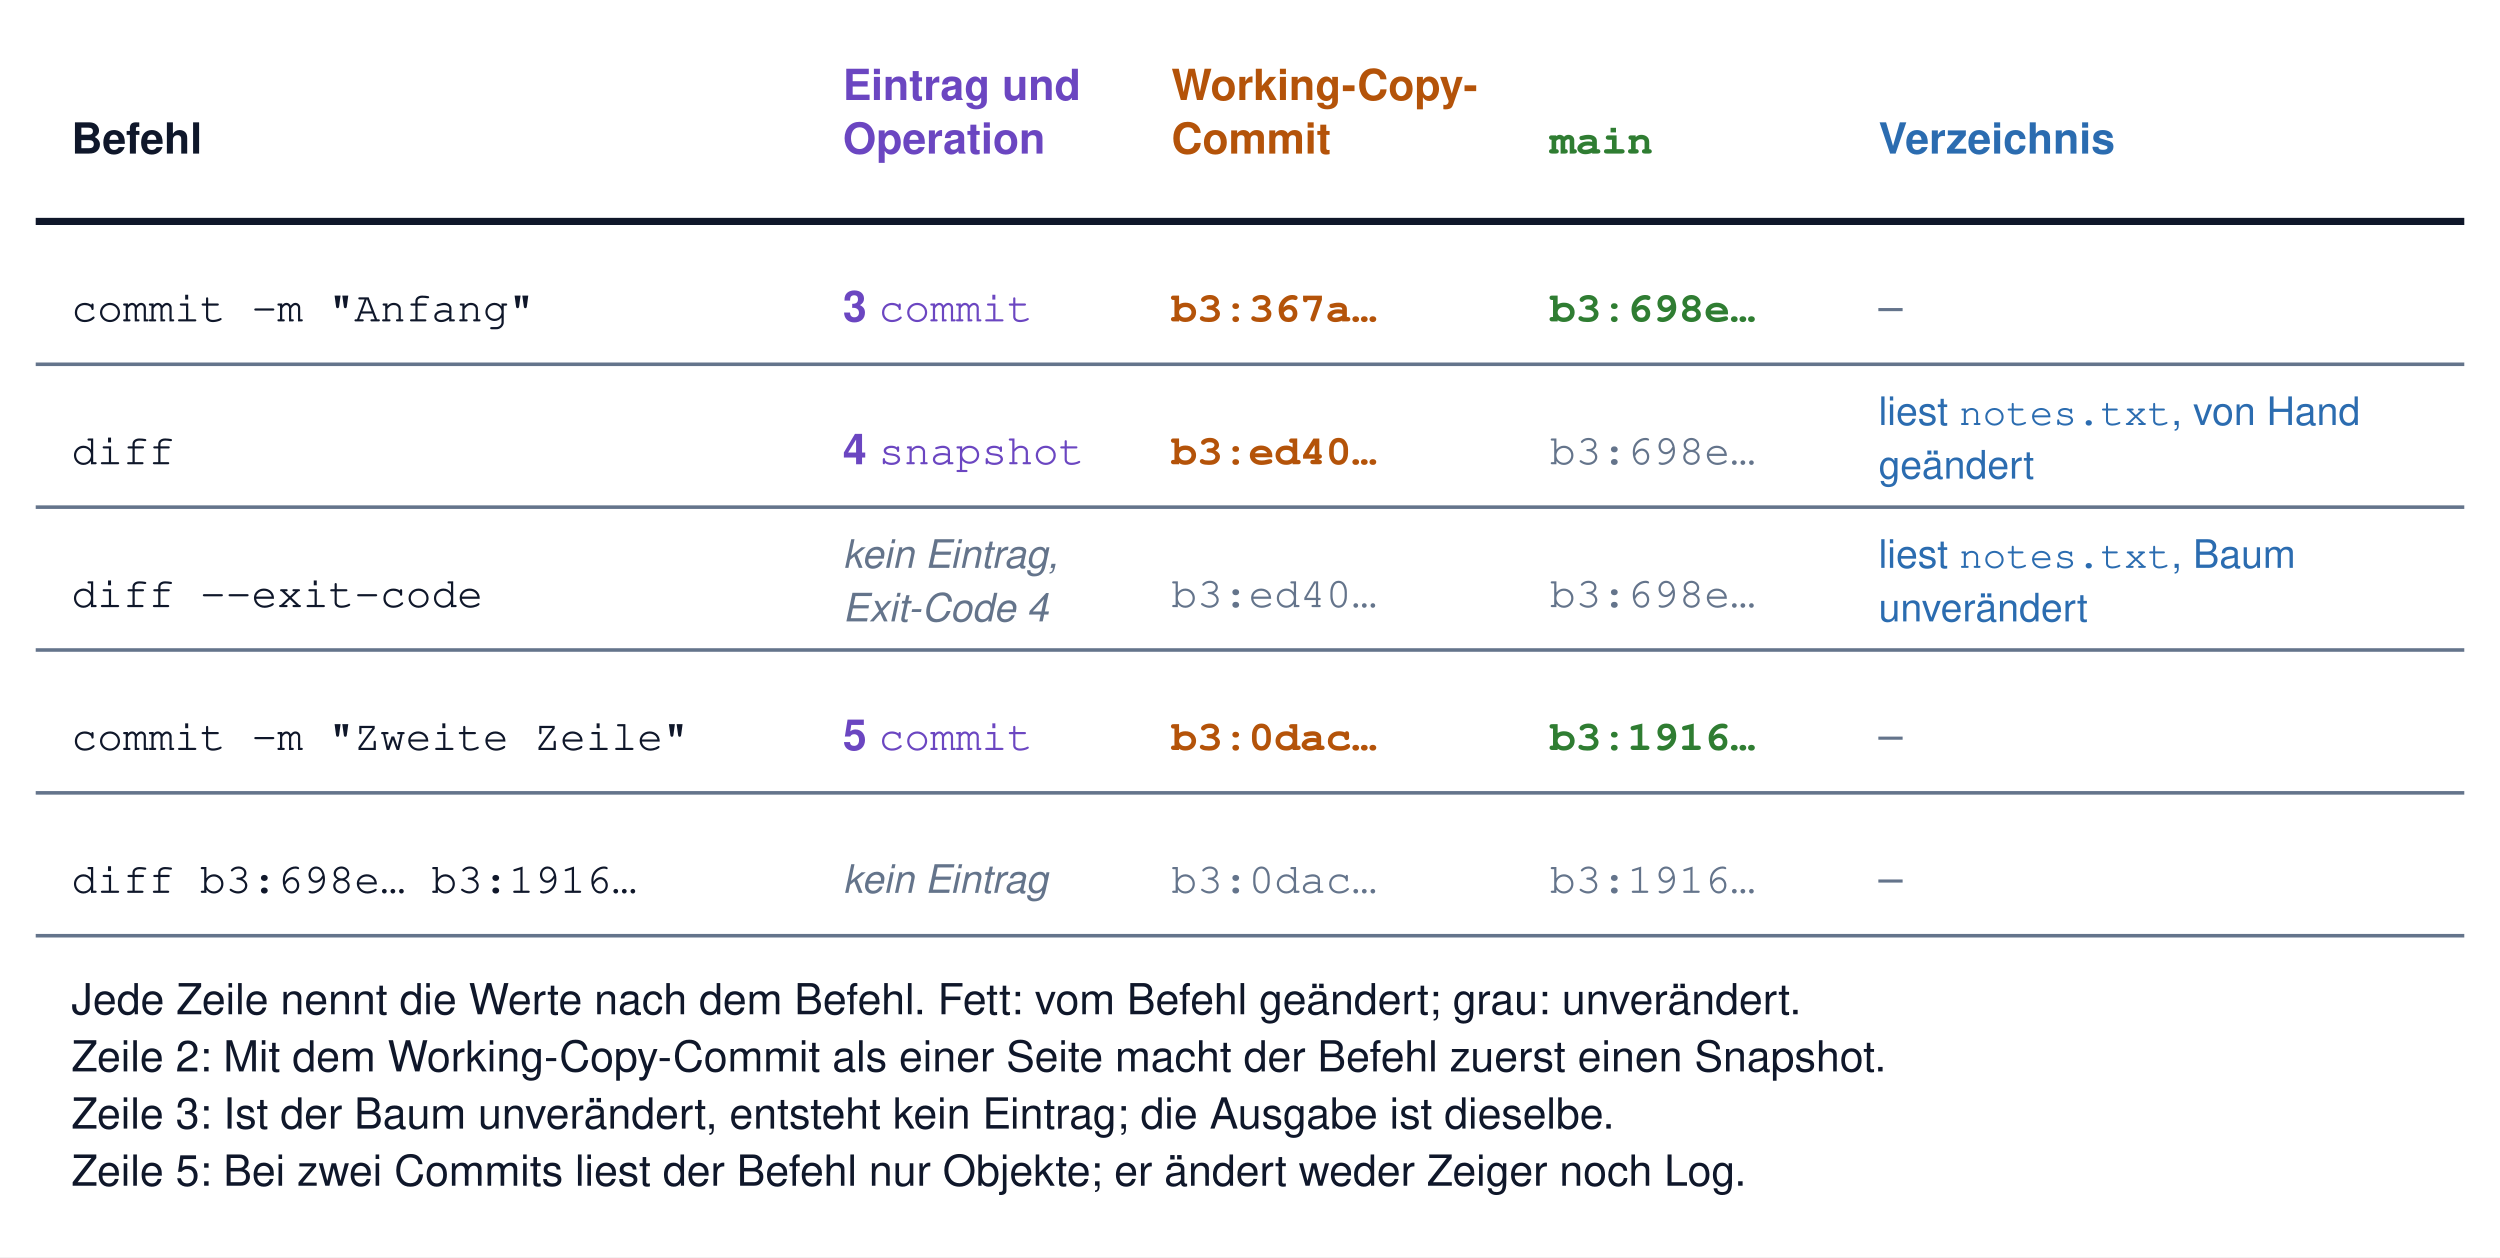
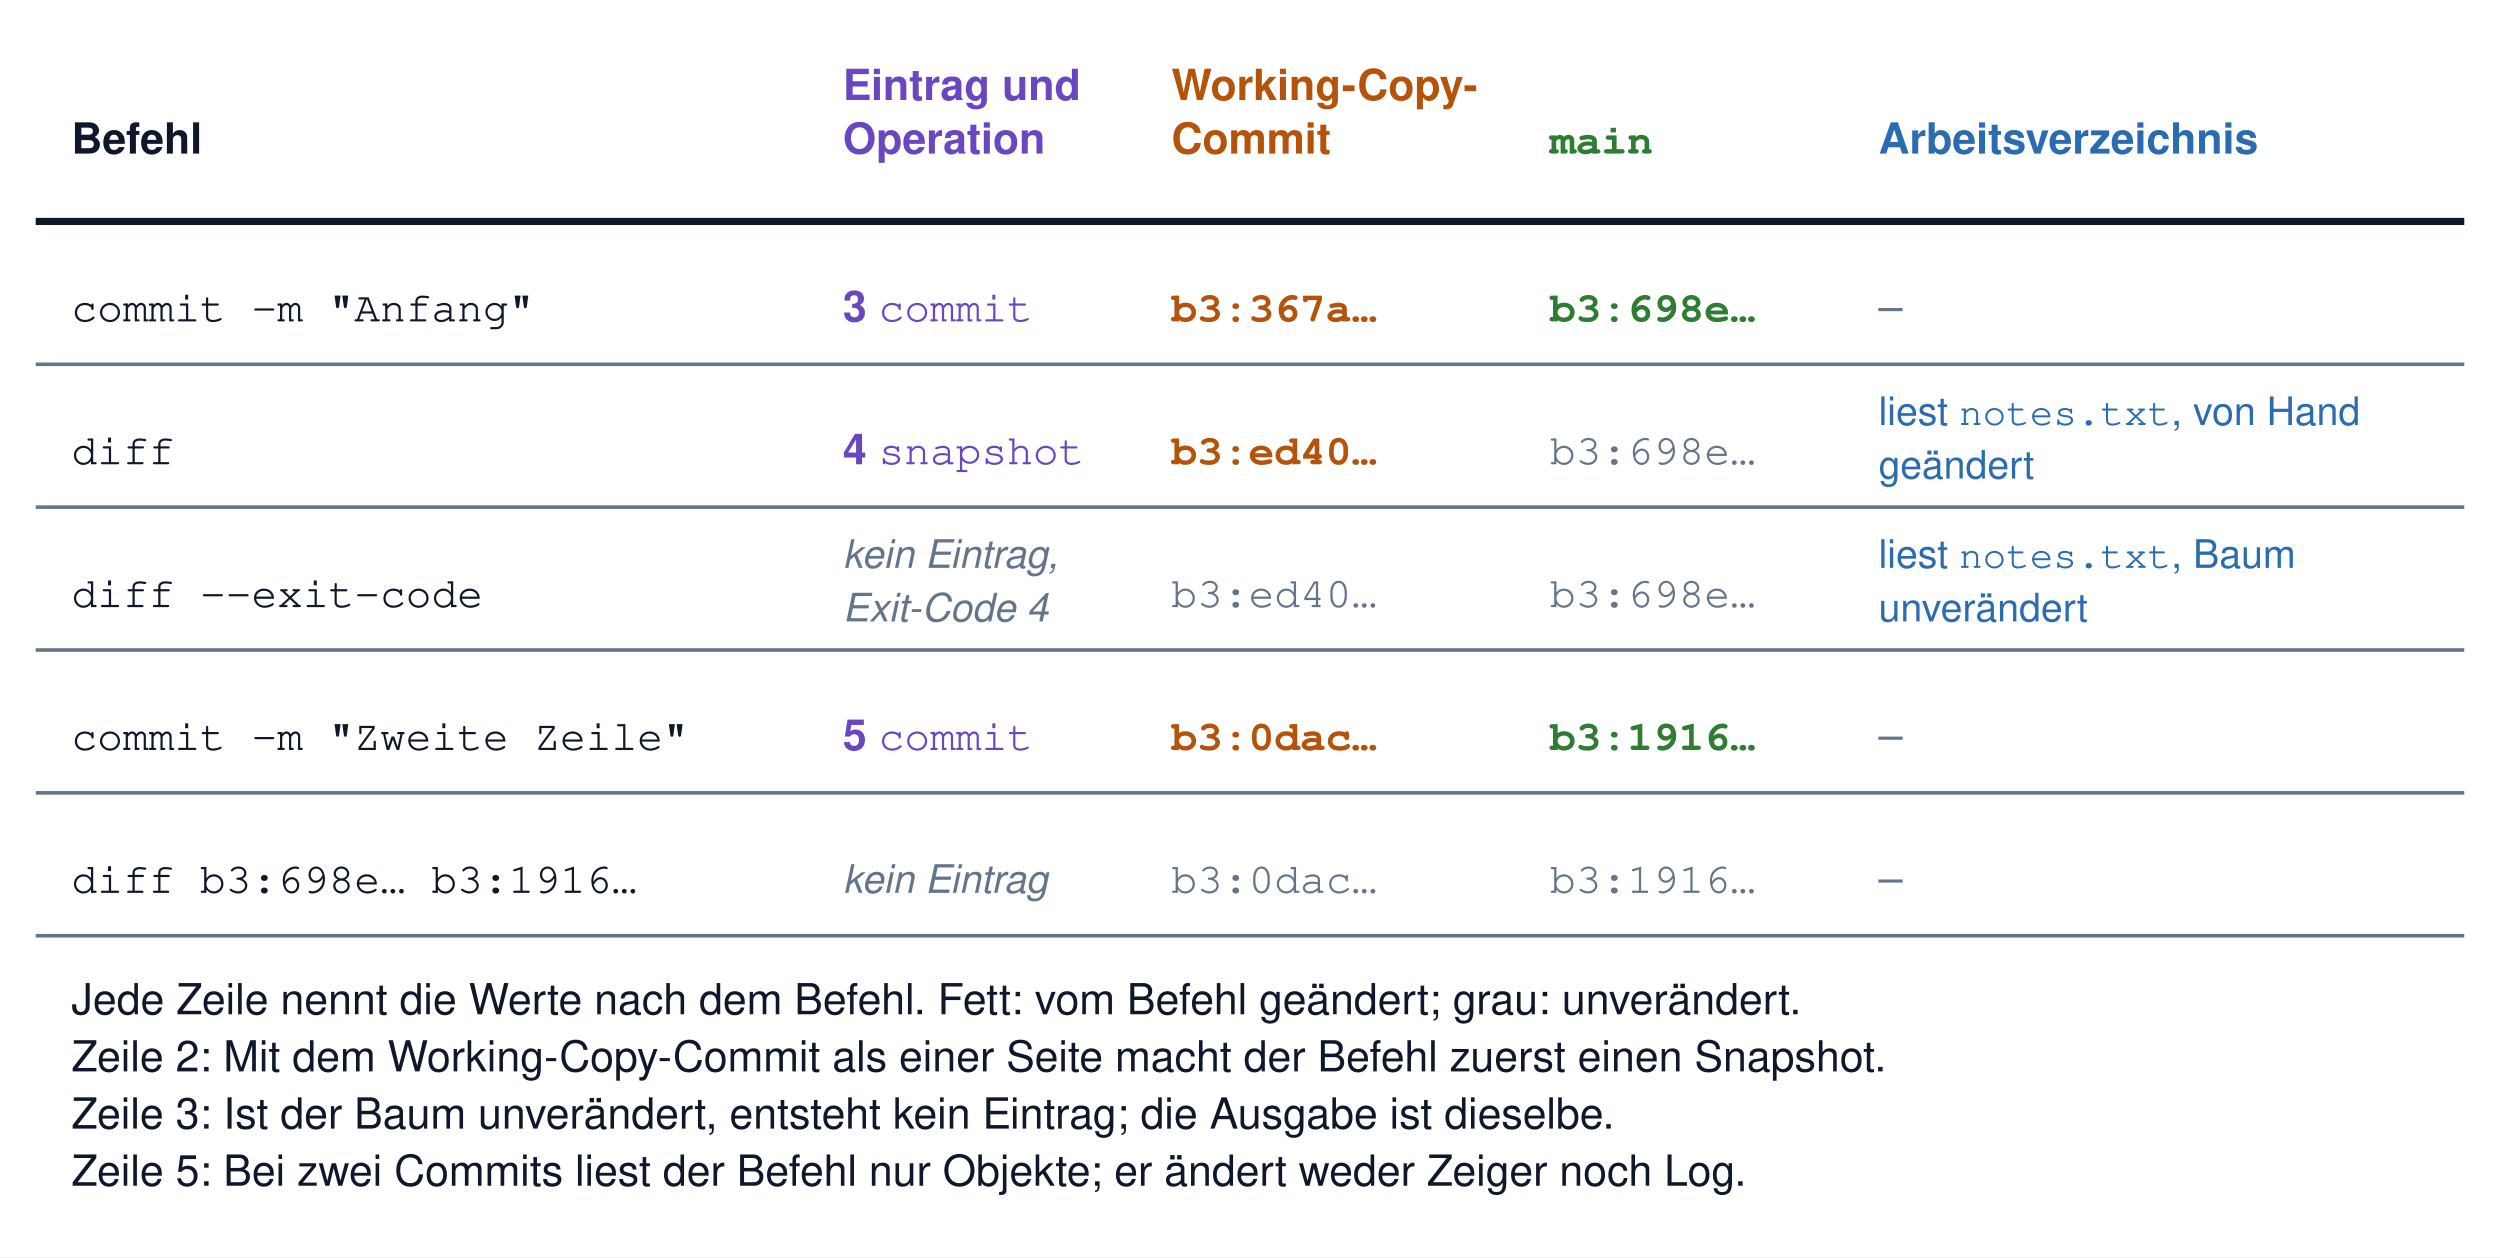
<svg xmlns="http://www.w3.org/2000/svg" viewBox="0 0 700 352" font-family="Helvetica, Arial, sans-serif">
  <rect x="0" y="0" width="700" height="352" fill="#FFFFFF" />
  <g font-size="12" font-weight="bold">
    <text x="20" y="43" fill="#0F172A">Befehl</text>
    <text x="236" y="28" fill="#6B46C1">Eintrag und</text>
    <text x="236" y="43" fill="#6B46C1">Operation</text>
    <text x="328" y="28" fill="#B45309">Working-Copy-</text>
    <text x="328" y="43" fill="#B45309">Commit</text>
    <text x="434" y="43" font-family="Courier, monospace" fill="#2F7D32">main</text>
-     <text x="526" y="43" fill="#2B6CB0">Verzeichnis</text>
+     <text x="526" y="43" fill="#2B6CB0">Arbeitsverzeichnis</text>
  </g>
  <line x1="10" y1="62" x2="690" y2="62" stroke="#0F172A" stroke-width="2" />
  <g stroke="#64748B" stroke-width="1">
    <line x1="10" y1="102" x2="690" y2="102" />
    <line x1="10" y1="142" x2="690" y2="142" />
    <line x1="10" y1="182" x2="690" y2="182" />
    <line x1="10" y1="222" x2="690" y2="222" />
    <line x1="10" y1="262" x2="690" y2="262" />
  </g>
  <text x="20" y="90" font-family="Courier, monospace" font-size="12" fill="#0F172A">commit -m "Anfang"</text>
  <text x="236" y="90" font-size="12" fill="#6B46C1">
    <tspan font-weight="bold">3</tspan>
    <tspan font-family="Courier, monospace">commit</tspan>
  </text>
  <text x="328" y="90" font-family="Courier, monospace" font-size="12" font-weight="bold" fill="#B45309">b3:367a…</text>
  <text x="434" y="90" font-family="Courier, monospace" font-size="12" font-weight="bold" fill="#2F7D32">b3:698e…</text>
  <text x="526" y="90" font-size="12" fill="#64748B">–</text>
  <text x="20" y="130" font-family="Courier, monospace" font-size="12" fill="#0F172A">diff</text>
  <text x="236" y="130" font-size="12" fill="#6B46C1">
    <tspan font-weight="bold">4</tspan>
    <tspan font-family="Courier, monospace">snapshot</tspan>
  </text>
  <text x="328" y="130" font-family="Courier, monospace" font-size="12" font-weight="bold" fill="#B45309">b3:ed40…</text>
  <text x="434" y="130" font-family="Courier, monospace" font-size="12" fill="#64748B">b3:698e…</text>
  <text x="526" y="119" font-size="11" fill="#2B6CB0">liest <tspan font-family="Courier, monospace">notes.txt</tspan>, von Hand</text>
  <text x="526" y="134" font-size="11" fill="#2B6CB0">geändert</text>
  <text x="20" y="170" font-family="Courier, monospace" font-size="12" fill="#0F172A">diff --exit-code</text>
  <text x="236" y="159" font-size="11" font-style="italic" fill="#64748B">kein Eintrag,</text>
  <text x="236" y="174" font-size="11" font-style="italic" fill="#64748B">Exit-Code 4</text>
  <text x="328" y="170" font-family="Courier, monospace" font-size="12" fill="#64748B">b3:ed40…</text>
  <text x="434" y="170" font-family="Courier, monospace" font-size="12" fill="#64748B">b3:698e…</text>
  <text x="526" y="159" font-size="11" fill="#2B6CB0">liest <tspan font-family="Courier, monospace">notes.txt</tspan>, Baum</text>
  <text x="526" y="174" font-size="11" fill="#2B6CB0">unverändert</text>
  <text x="20" y="210" font-family="Courier, monospace" font-size="12" fill="#0F172A">commit -m "Zweite Zeile"</text>
  <text x="236" y="210" font-size="12" fill="#6B46C1">
    <tspan font-weight="bold">5</tspan>
    <tspan font-family="Courier, monospace">commit</tspan>
  </text>
  <text x="328" y="210" font-family="Courier, monospace" font-size="12" font-weight="bold" fill="#B45309">b3:0dac…</text>
  <text x="434" y="210" font-family="Courier, monospace" font-size="12" font-weight="bold" fill="#2F7D32">b3:1916…</text>
  <text x="526" y="210" font-size="12" fill="#64748B">–</text>
  <text x="20" y="250" font-family="Courier, monospace" font-size="12" fill="#0F172A">diff b3:698e… b3:1916…</text>
  <text x="236" y="250" font-size="11" font-style="italic" fill="#64748B">kein Eintrag</text>
  <text x="328" y="250" font-family="Courier, monospace" font-size="12" fill="#64748B">b3:0dac…</text>
  <text x="434" y="250" font-family="Courier, monospace" font-size="12" fill="#64748B">b3:1916…</text>
  <text x="526" y="250" font-size="12" fill="#64748B">–</text>
  <g font-size="12" fill="#0F172A">
    <text x="20" y="284">Jede Zeile nennt die Werte nach dem Befehl. Fett: vom Befehl geändert; grau: unverändert.</text>
    <text x="20" y="300">Zeile 2: Mit dem Working-Copy-Commit als einer Seite macht der Befehl zuerst einen Snapshot.</text>
    <text x="20" y="316">Zeile 3: Ist der Baum unverändert, entsteht kein Eintrag; die Ausgabe ist dieselbe.</text>
    <text x="20" y="332">Zeile 5: Bei zwei Commits liest der Befehl nur Objekte; er ändert weder Zeiger noch Log.</text>
  </g>
</svg>
